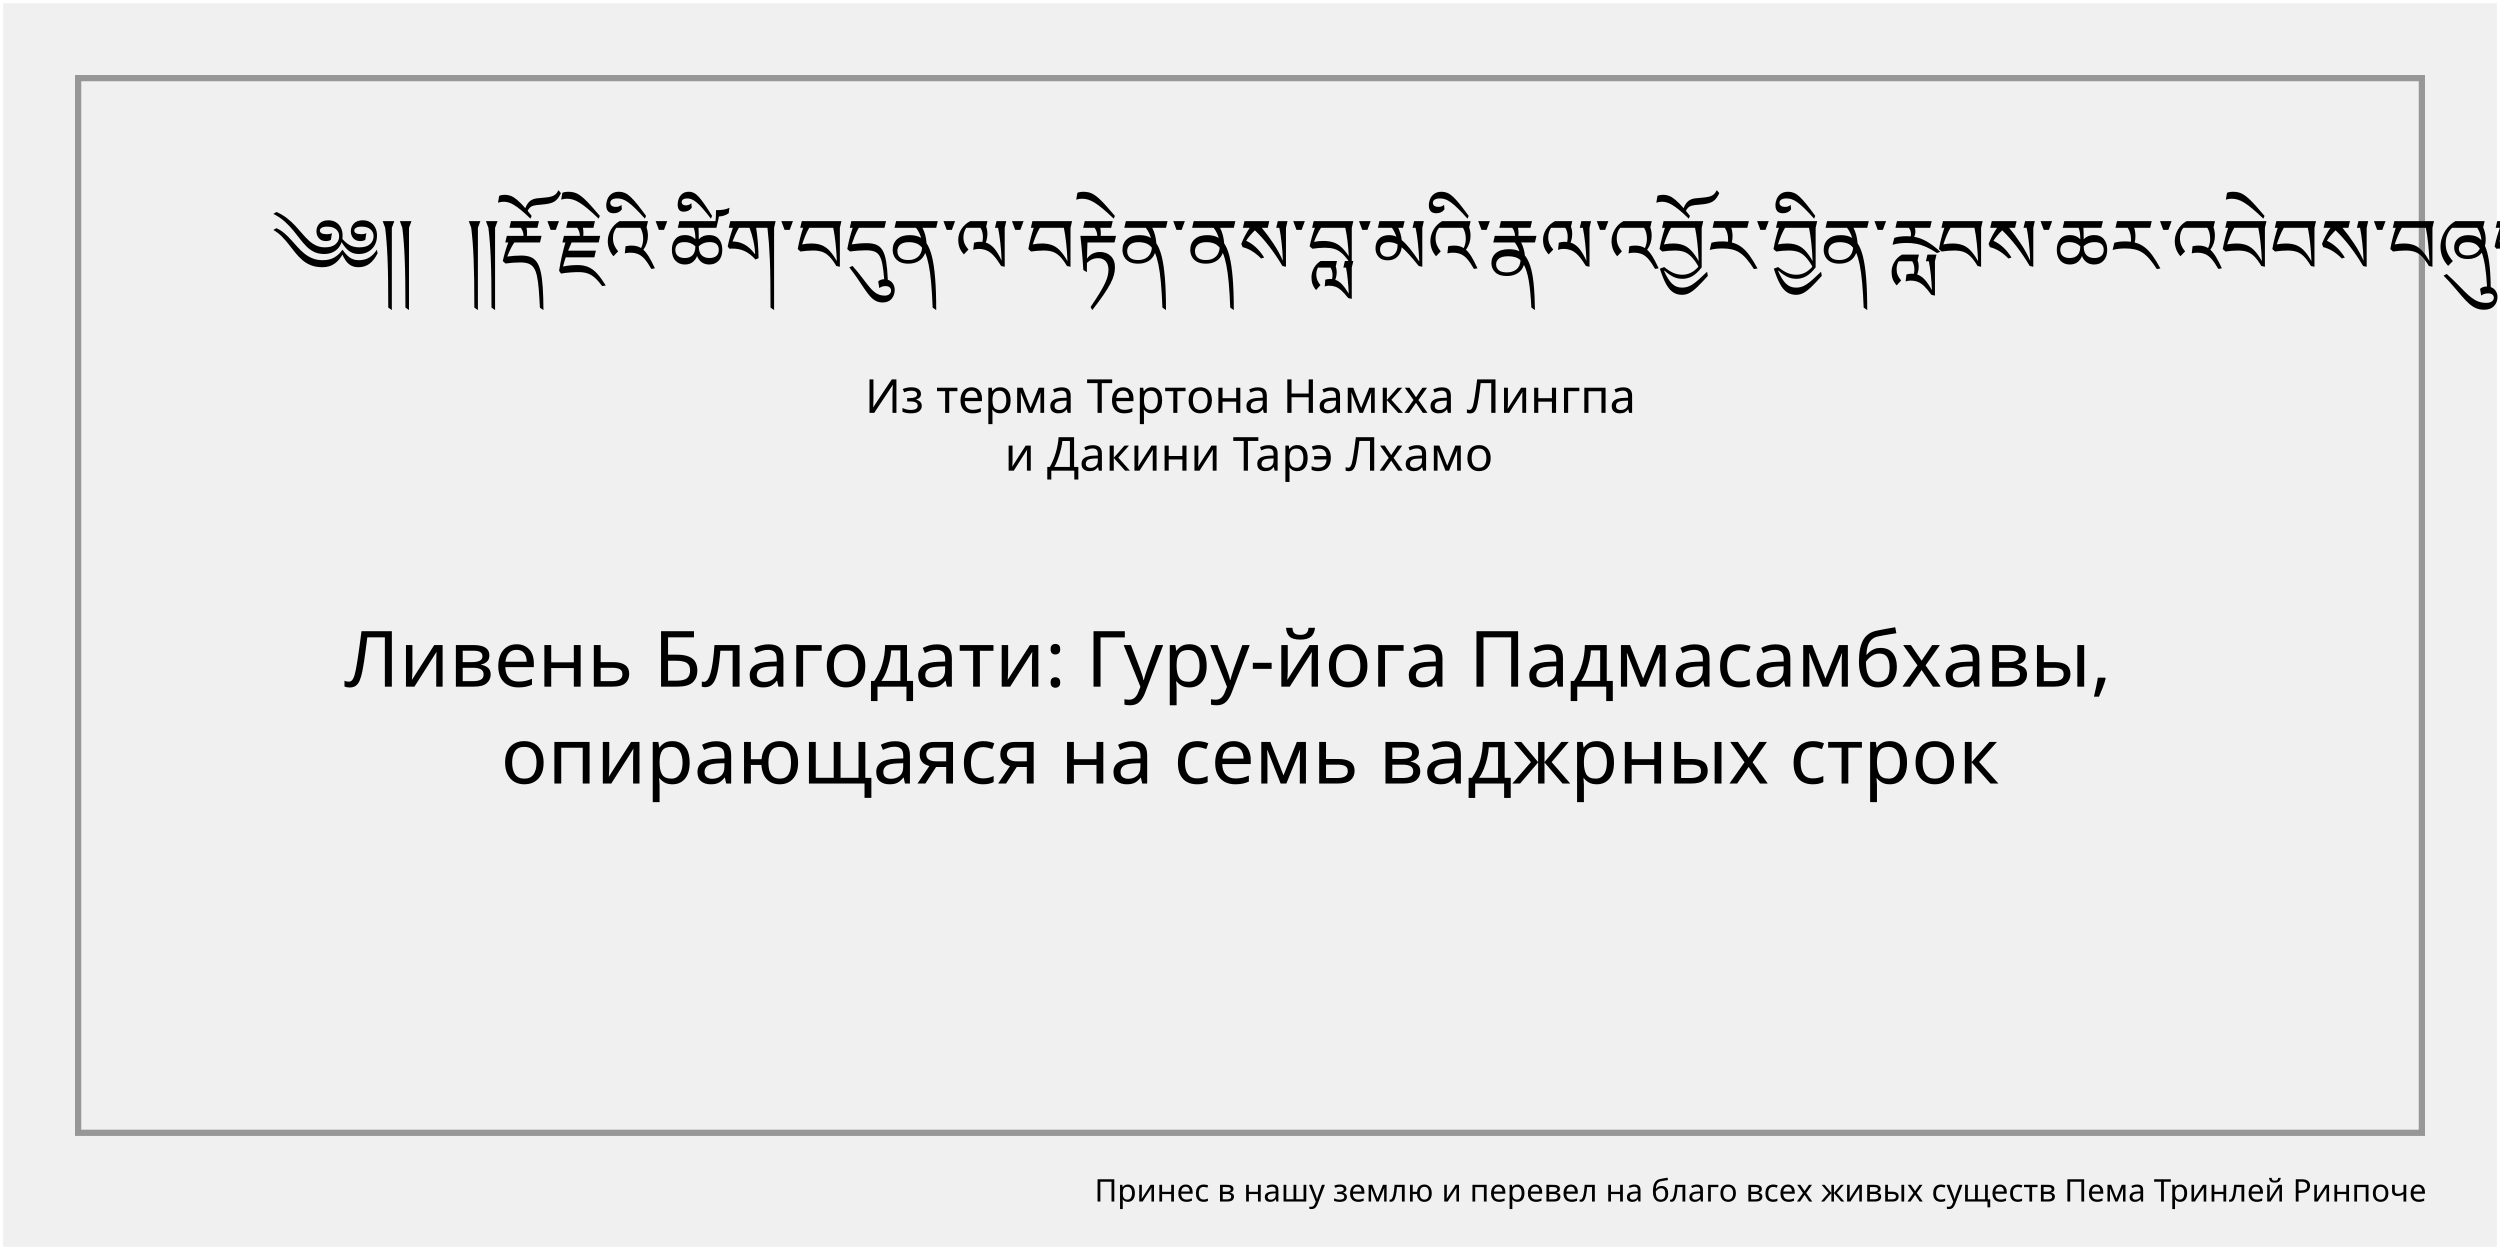
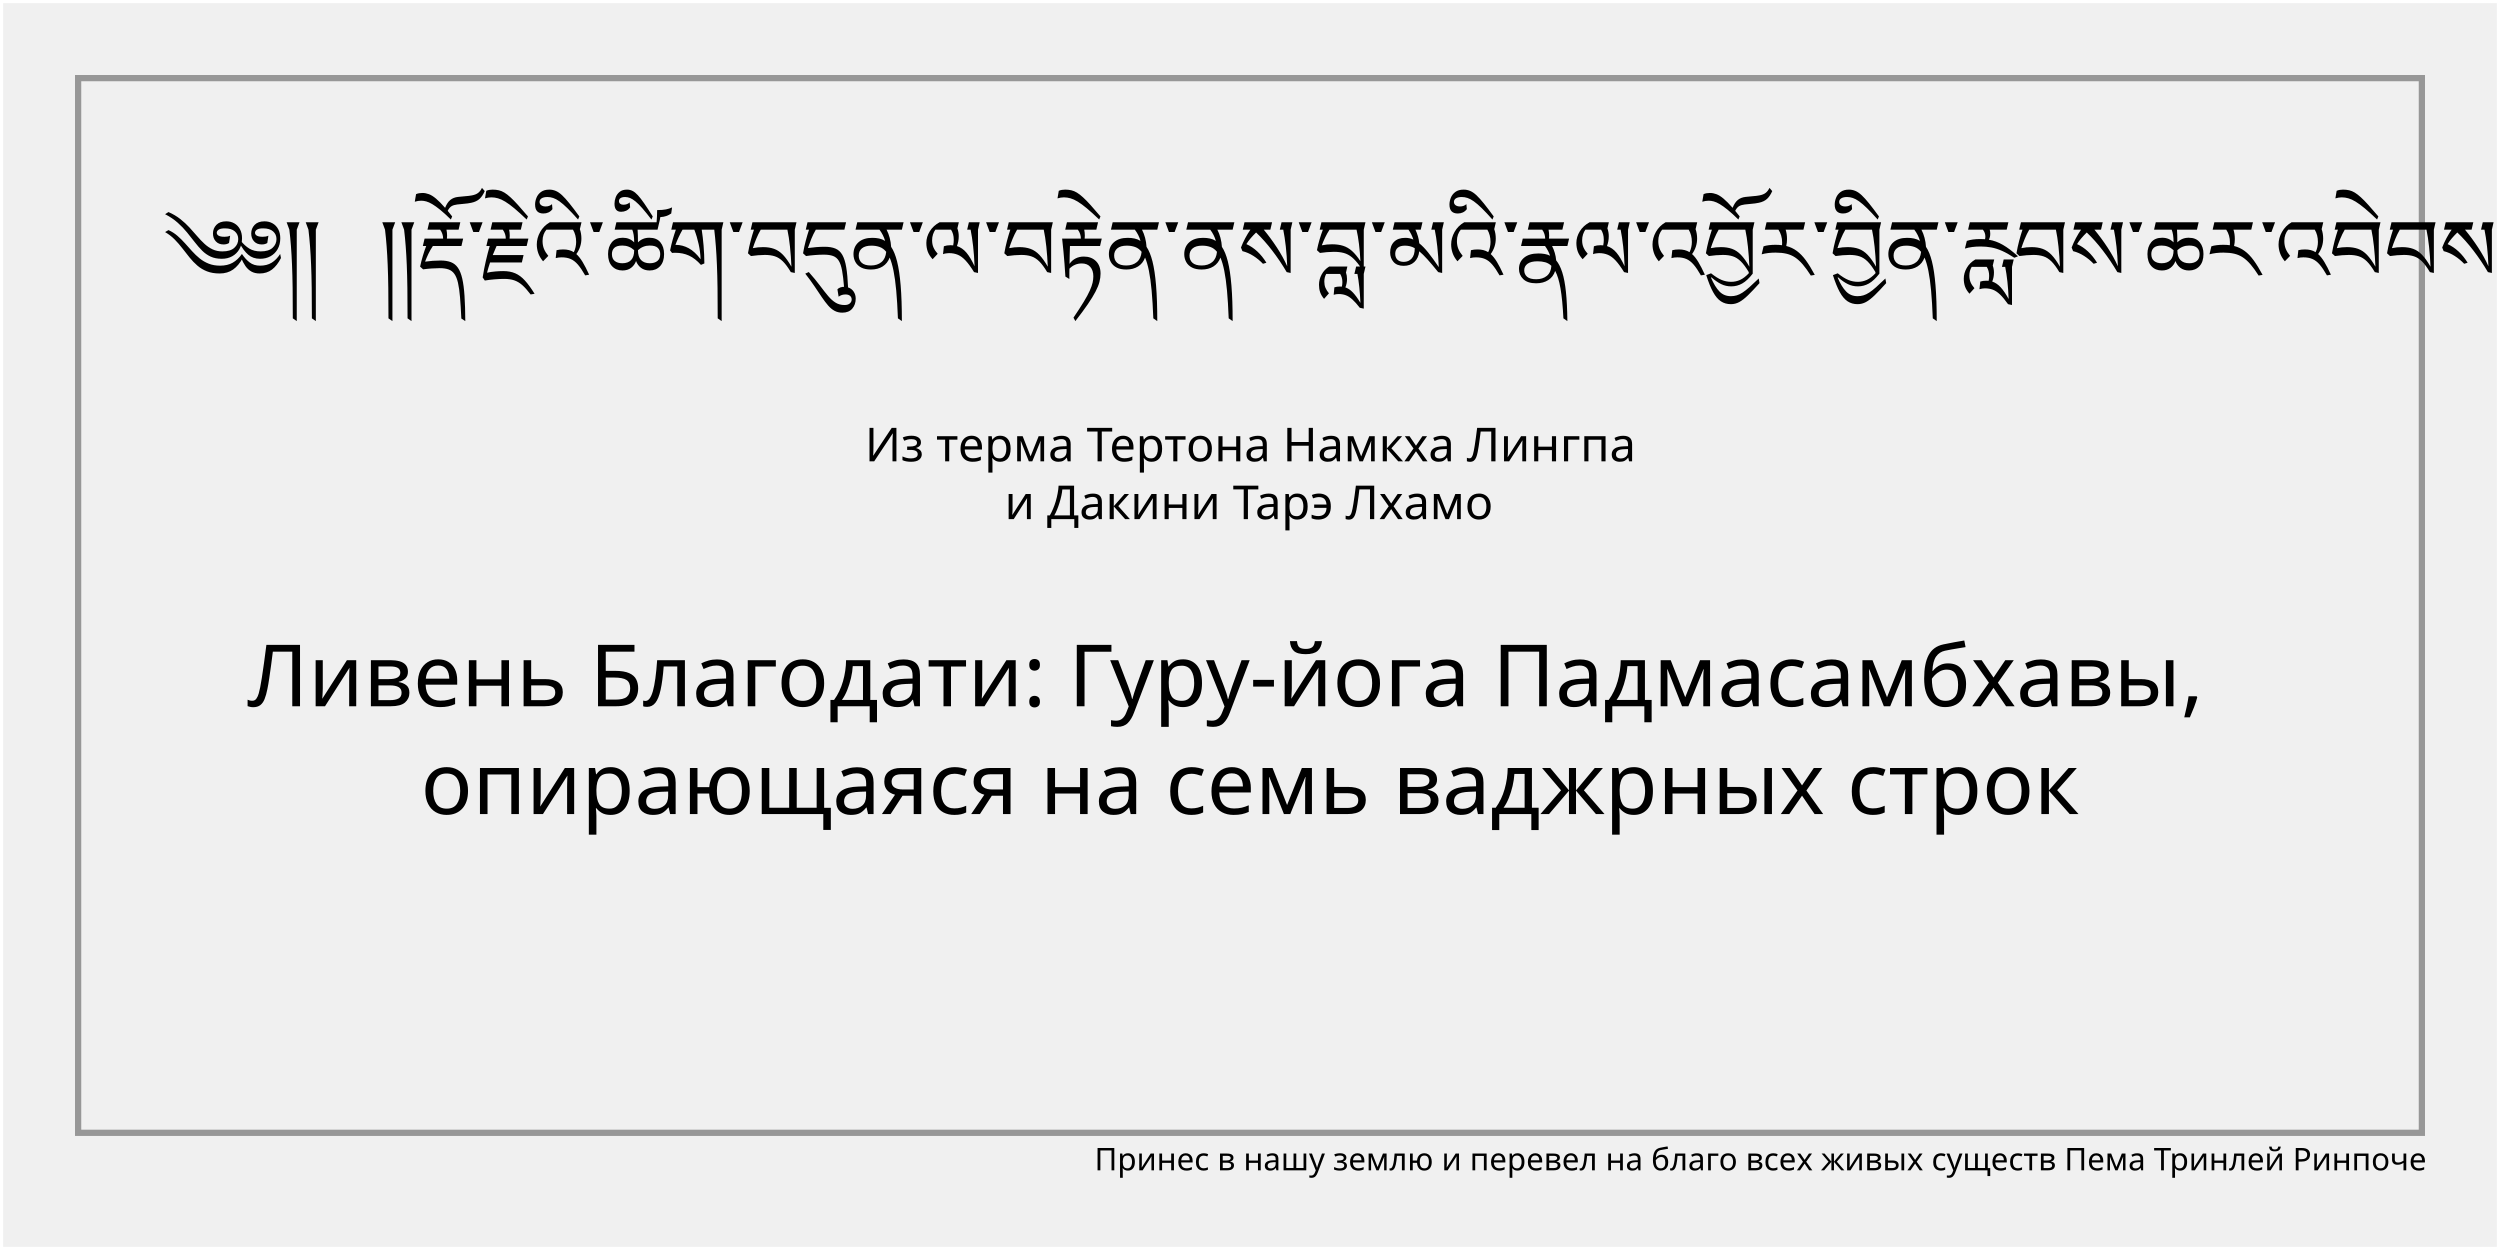
<svg xmlns="http://www.w3.org/2000/svg" width="1600px" height="800px" viewBox="0 0 1600 800" version="1.1">
  <defs />
  <g id="Page-1" stroke="none" stroke-width="1" fill="none" fill-rule="evenodd">
    <g id="0">
      <rect id="Rectangle-1" stroke="#979797" stroke-width="4" x="50" y="50" width="1500" height="675" />
      <rect id="Rectangle-1-Copy-2" stroke="#FFFFFF" stroke-width="4" x="0" y="0" width="1600" height="800" />
      <text id="Принес-в-нашу-землю-" font-family="Geometria" font-size="20" font-weight="260" fill="#000000">
-         <tspan x="700.5" y="769">Принес в нашу землю и перевел на благо всех живых существ Пема Тринлей Ринпоче</tspan>
+         <tspan x="700.5" y="749">Принес в нашу землю и перевел на благо всех живых существ Пема Тринлей Ринпоче</tspan>
      </text>
-       <text id="Ливень-Благодати:-Гу-Copy" font-family="Geometria" font-size="49.683" font-weight="260" fill="#000000">
-         <tspan x="220.421" y="439.456">Ливень Благодати: Гуру-йога Падмасамбхавы,</tspan>
-         <tspan x="320.533" y="501.456">опирающаяся на семь ваджрных строк</tspan>
+       <text id="Ливень-Благодати:-Гу" font-family="Geometria" font-size="55" font-weight="260" fill="#000000">
+         <tspan x="158.398" y="452">Ливень Благодати: Гуру-йога Падмасамбхавы,</tspan>
+         <tspan x="269.223" y="521">опирающаяся на семь ваджрных строк</tspan>
      </text>
-       <text id="༄༅།།-།།རྡོ་རྗེའི་ཚིག" font-family="Kailasa" font-size="49.48" font-weight="normal" fill="#000000">
-         <tspan x="173.976" y="175.081">༄༅།།</tspan>
-         <tspan x="292.231" y="175.544" font-family="Geometria" font-weight="260"> </tspan>
-         <tspan x="298.233" y="175.081">།།རྡོ་རྗེའི་ཚིག་བདུན་ལ་བརྟེན་ནས་བླ་མའི་རྣལ་འབྱོར་བྱིན་རླབས་ཆར་འབེབས་བཞུགས༔</tspan>
+       <text id="༄༅།།-།།རྡོ་རྗེའི་ཚིག" font-family="Kailasa" font-size="55" font-weight="normal" fill="#000000">
+         <tspan x="104.568" y="179.544">༄༅།།</tspan>
+         <tspan x="236.013" y="180.301" font-family="Geometria" font-weight="260"> </tspan>
+         <tspan x="242.685" y="179.544">།།རྡོ་རྗེའི་ཚིག་བདུན་ལ་བརྟེན་ནས་བླ་མའི་རྣལ་འབྱོར་བྱིན་རླབས་ཆར་འབེབས་བཞུགས༔</tspan>
      </text>
      <text id="Из-терма-Тертона-Нам" font-family="Geometria" font-size="30" font-weight="260" fill="#000000">
-         <tspan x="553.55" y="264.241">Из терма Тертона Намкха Лингпа</tspan>
-         <tspan x="642.98" y="301.241">и Дакини Тарэ Лхамо</tspan>
+         <tspan x="553.55" y="295.241">Из терма Тертона Намкха Лингпа</tspan>
+         <tspan x="642.98" y="332.241">и Дакини Тарэ Лхамо</tspan>
      </text>
    </g>
  </g>
</svg>
